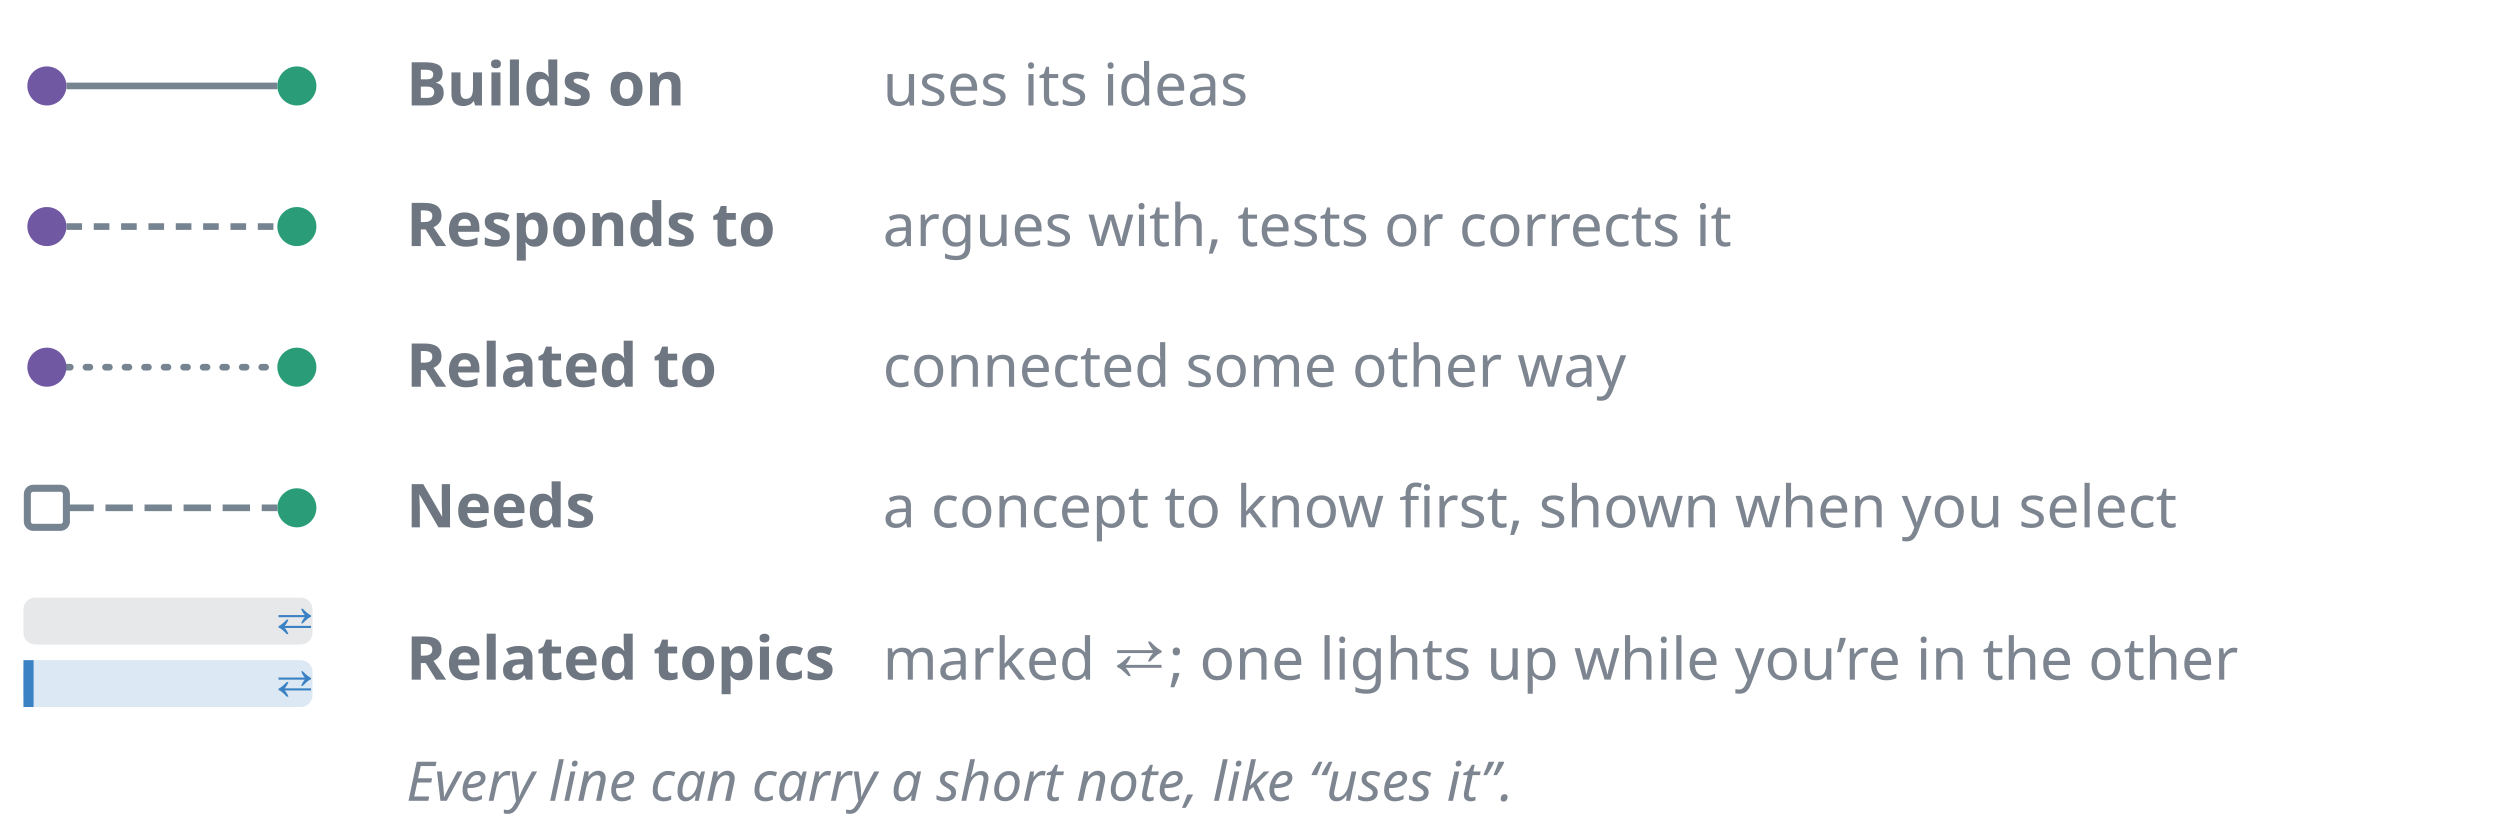
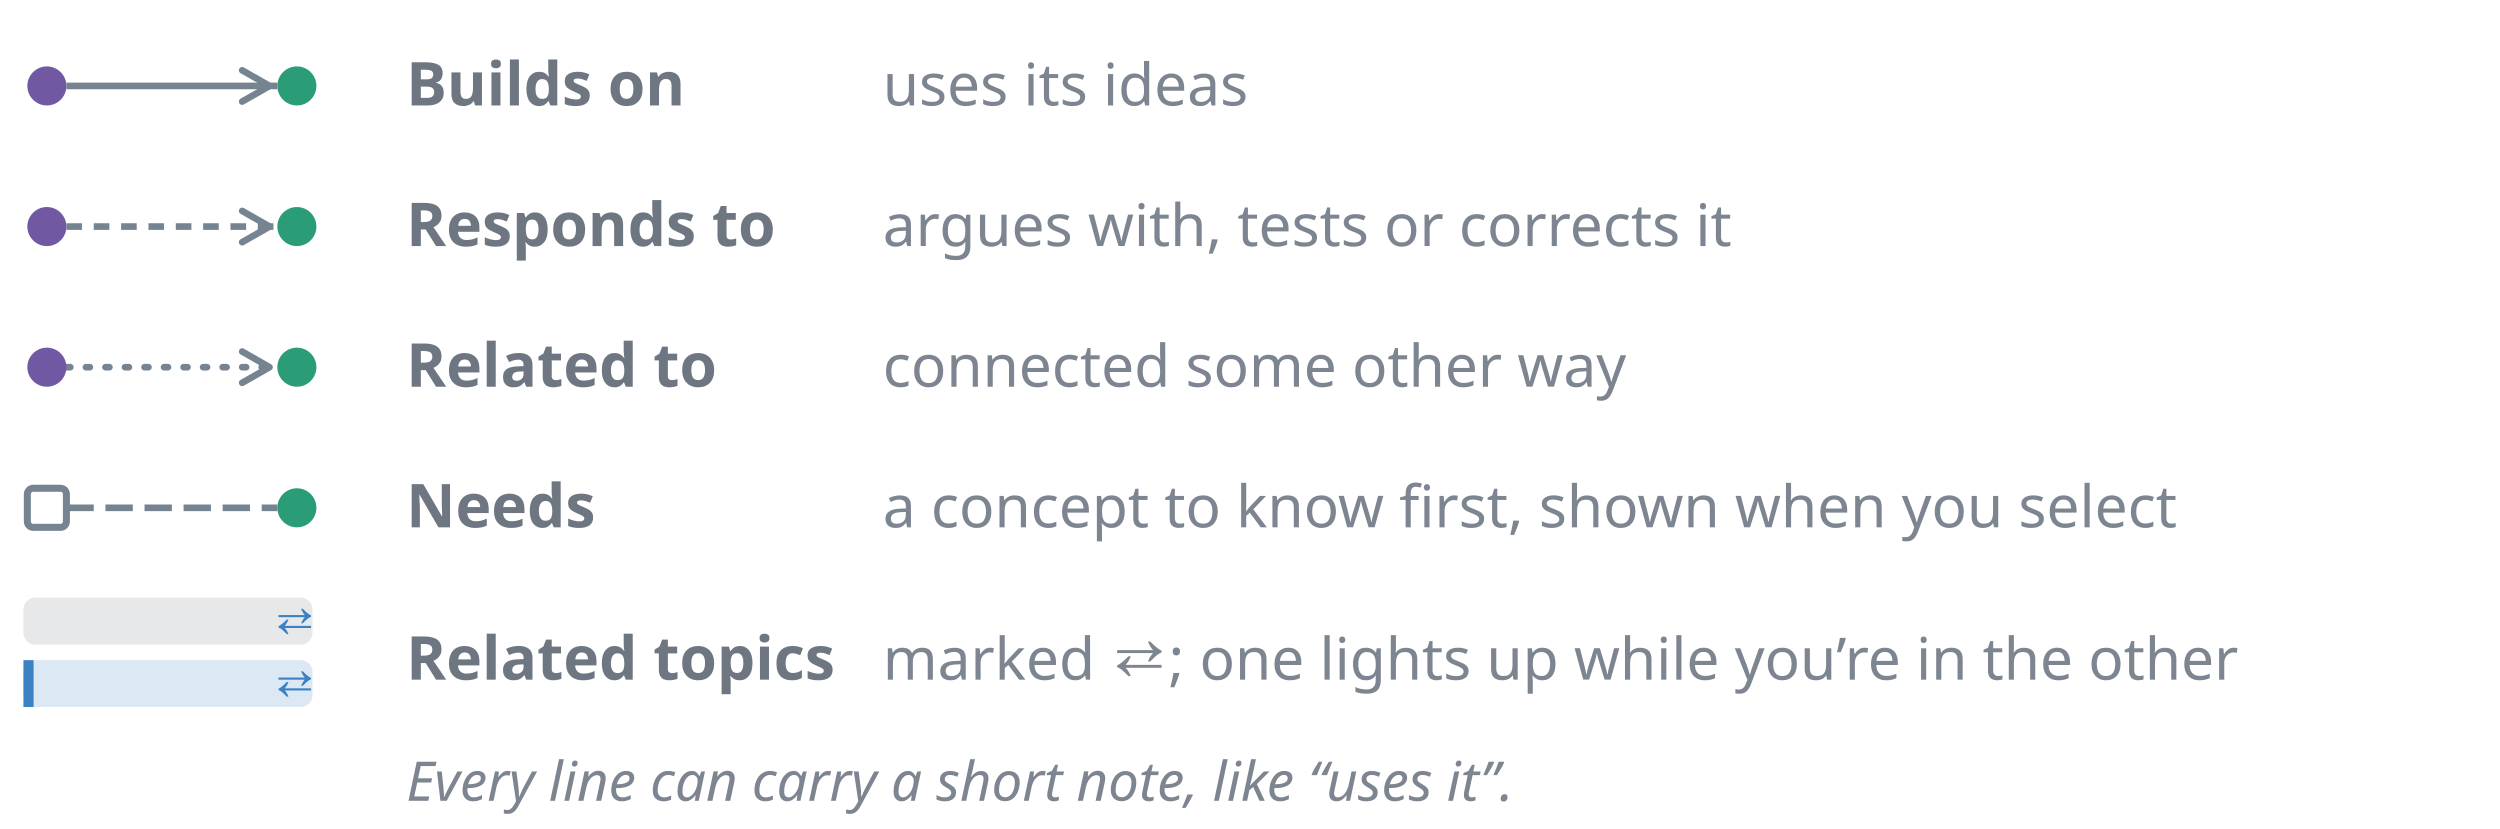
- <svg xmlns="http://www.w3.org/2000/svg" width="640" height="212" viewBox="0 0 640 212" role="img" aria-label="Builds on: a solid line, it uses the other paper's ideas. Responds to: a dashed line, it argues with, tests or corrects it. Related to: a dotted line, connected some other way. Needs: long dashes from a square, a concept to know first, shown when you select the paper. Related topics: marked with a two-way arrow, and one lights up while you are in the other. Every line can carry a short note.">
+ <svg xmlns="http://www.w3.org/2000/svg" width="640" height="212" viewBox="0 0 640 212" role="img" aria-label="Builds on: a solid line, it uses the other paper's ideas; arrows point to the later paper. Responds to: a dashed line, it argues with, tests or corrects it. Related to: a dotted line, connected some other way. Needs: long dashes from a square, a concept to know first, shown when you select the paper. Related topics: marked with a two-way arrow, and one lights up while you are in the other. Every line can carry a short note.">
  <style>
    .t{font:600 15.5px -apple-system,BlinkMacSystemFont,"Segoe UI","Noto Sans",Helvetica,Arial,sans-serif;fill:#6e7781}
    .c{font:400 15px -apple-system,BlinkMacSystemFont,"Segoe UI","Noto Sans",Helvetica,Arial,sans-serif;fill:#7d8590}
    .n{font:italic 400 14px -apple-system,BlinkMacSystemFont,"Segoe UI","Noto Sans",Helvetica,Arial,sans-serif;fill:#7d8590}
    .l{fill:none;stroke:#768390;stroke-width:1.7}
  </style>
  <path class="l" d="M17 22H71" />
+   <path d="M62 18L69 22L62 26" fill="none" stroke="#768390" stroke-width="1.7" stroke-linecap="round" stroke-linejoin="round" />
  <circle cx="12" cy="22" r="5" fill="#7058A3" />
  <circle cx="76" cy="22" r="5" fill="#2A9D78" />
  <text class="t" x="104" y="27">Builds on</text>
  <text class="c" x="226" y="27">uses its ideas</text>
  <path class="l" d="M17 58H71" stroke-dasharray="4 3" />
+   <path d="M62 54L69 58L62 62" fill="none" stroke="#768390" stroke-width="1.7" stroke-linecap="round" stroke-linejoin="round" />
  <circle cx="12" cy="58" r="5" fill="#7058A3" />
  <circle cx="76" cy="58" r="5" fill="#2A9D78" />
  <text class="t" x="104" y="63">Responds to</text>
  <text class="c" x="226" y="63">argues with, tests or corrects it</text>
  <path class="l" d="M17 94H71" stroke-dasharray="1 4" stroke-linecap="round" stroke-width="2" />
+   <path d="M62 90L69 94L62 98" fill="none" stroke="#768390" stroke-width="1.7" stroke-linecap="round" stroke-linejoin="round" />
  <circle cx="12" cy="94" r="5" fill="#7058A3" />
  <circle cx="76" cy="94" r="5" fill="#2A9D78" />
  <text class="t" x="104" y="99">Related to</text>
  <text class="c" x="226" y="99">connected some other way</text>
  <path class="l" d="M17 130H71" stroke-dasharray="7 3" stroke-width="1.4" />
  <rect x="7" y="125" width="10" height="10" rx="1.5" fill="none" stroke="#768390" stroke-width="1.8" />
  <circle cx="76" cy="130" r="5" fill="#2A9D78" />
  <text class="t" x="104" y="135">Needs</text>
  <text class="c" x="226" y="135">a concept to know first, shown when you select</text>
  <rect x="6" y="153" width="74" height="12" rx="3" fill="#8b949e" opacity=".22" />
  <text x="70" y="163" font-size="11" fill="#3B82C4" font-family="-apple-system,BlinkMacSystemFont,'Segoe UI',Helvetica,Arial,sans-serif">⇄</text>
  <rect x="6" y="169" width="74" height="12" rx="3" fill="#3B82C4" opacity=".18" />
  <rect x="6" y="169" width="2.6" height="12" fill="#3B82C4" />
  <text x="70" y="179" font-size="11" fill="#3B82C4" font-family="-apple-system,BlinkMacSystemFont,'Segoe UI',Helvetica,Arial,sans-serif">⇄</text>
  <text class="t" x="104" y="174">Related topics</text>
  <text class="c" x="226" y="174">marked ⇄; one lights up while you’re in the other</text>
  <text class="n" x="104" y="205">Every line can carry a short note, like “uses it”.</text>
</svg>
